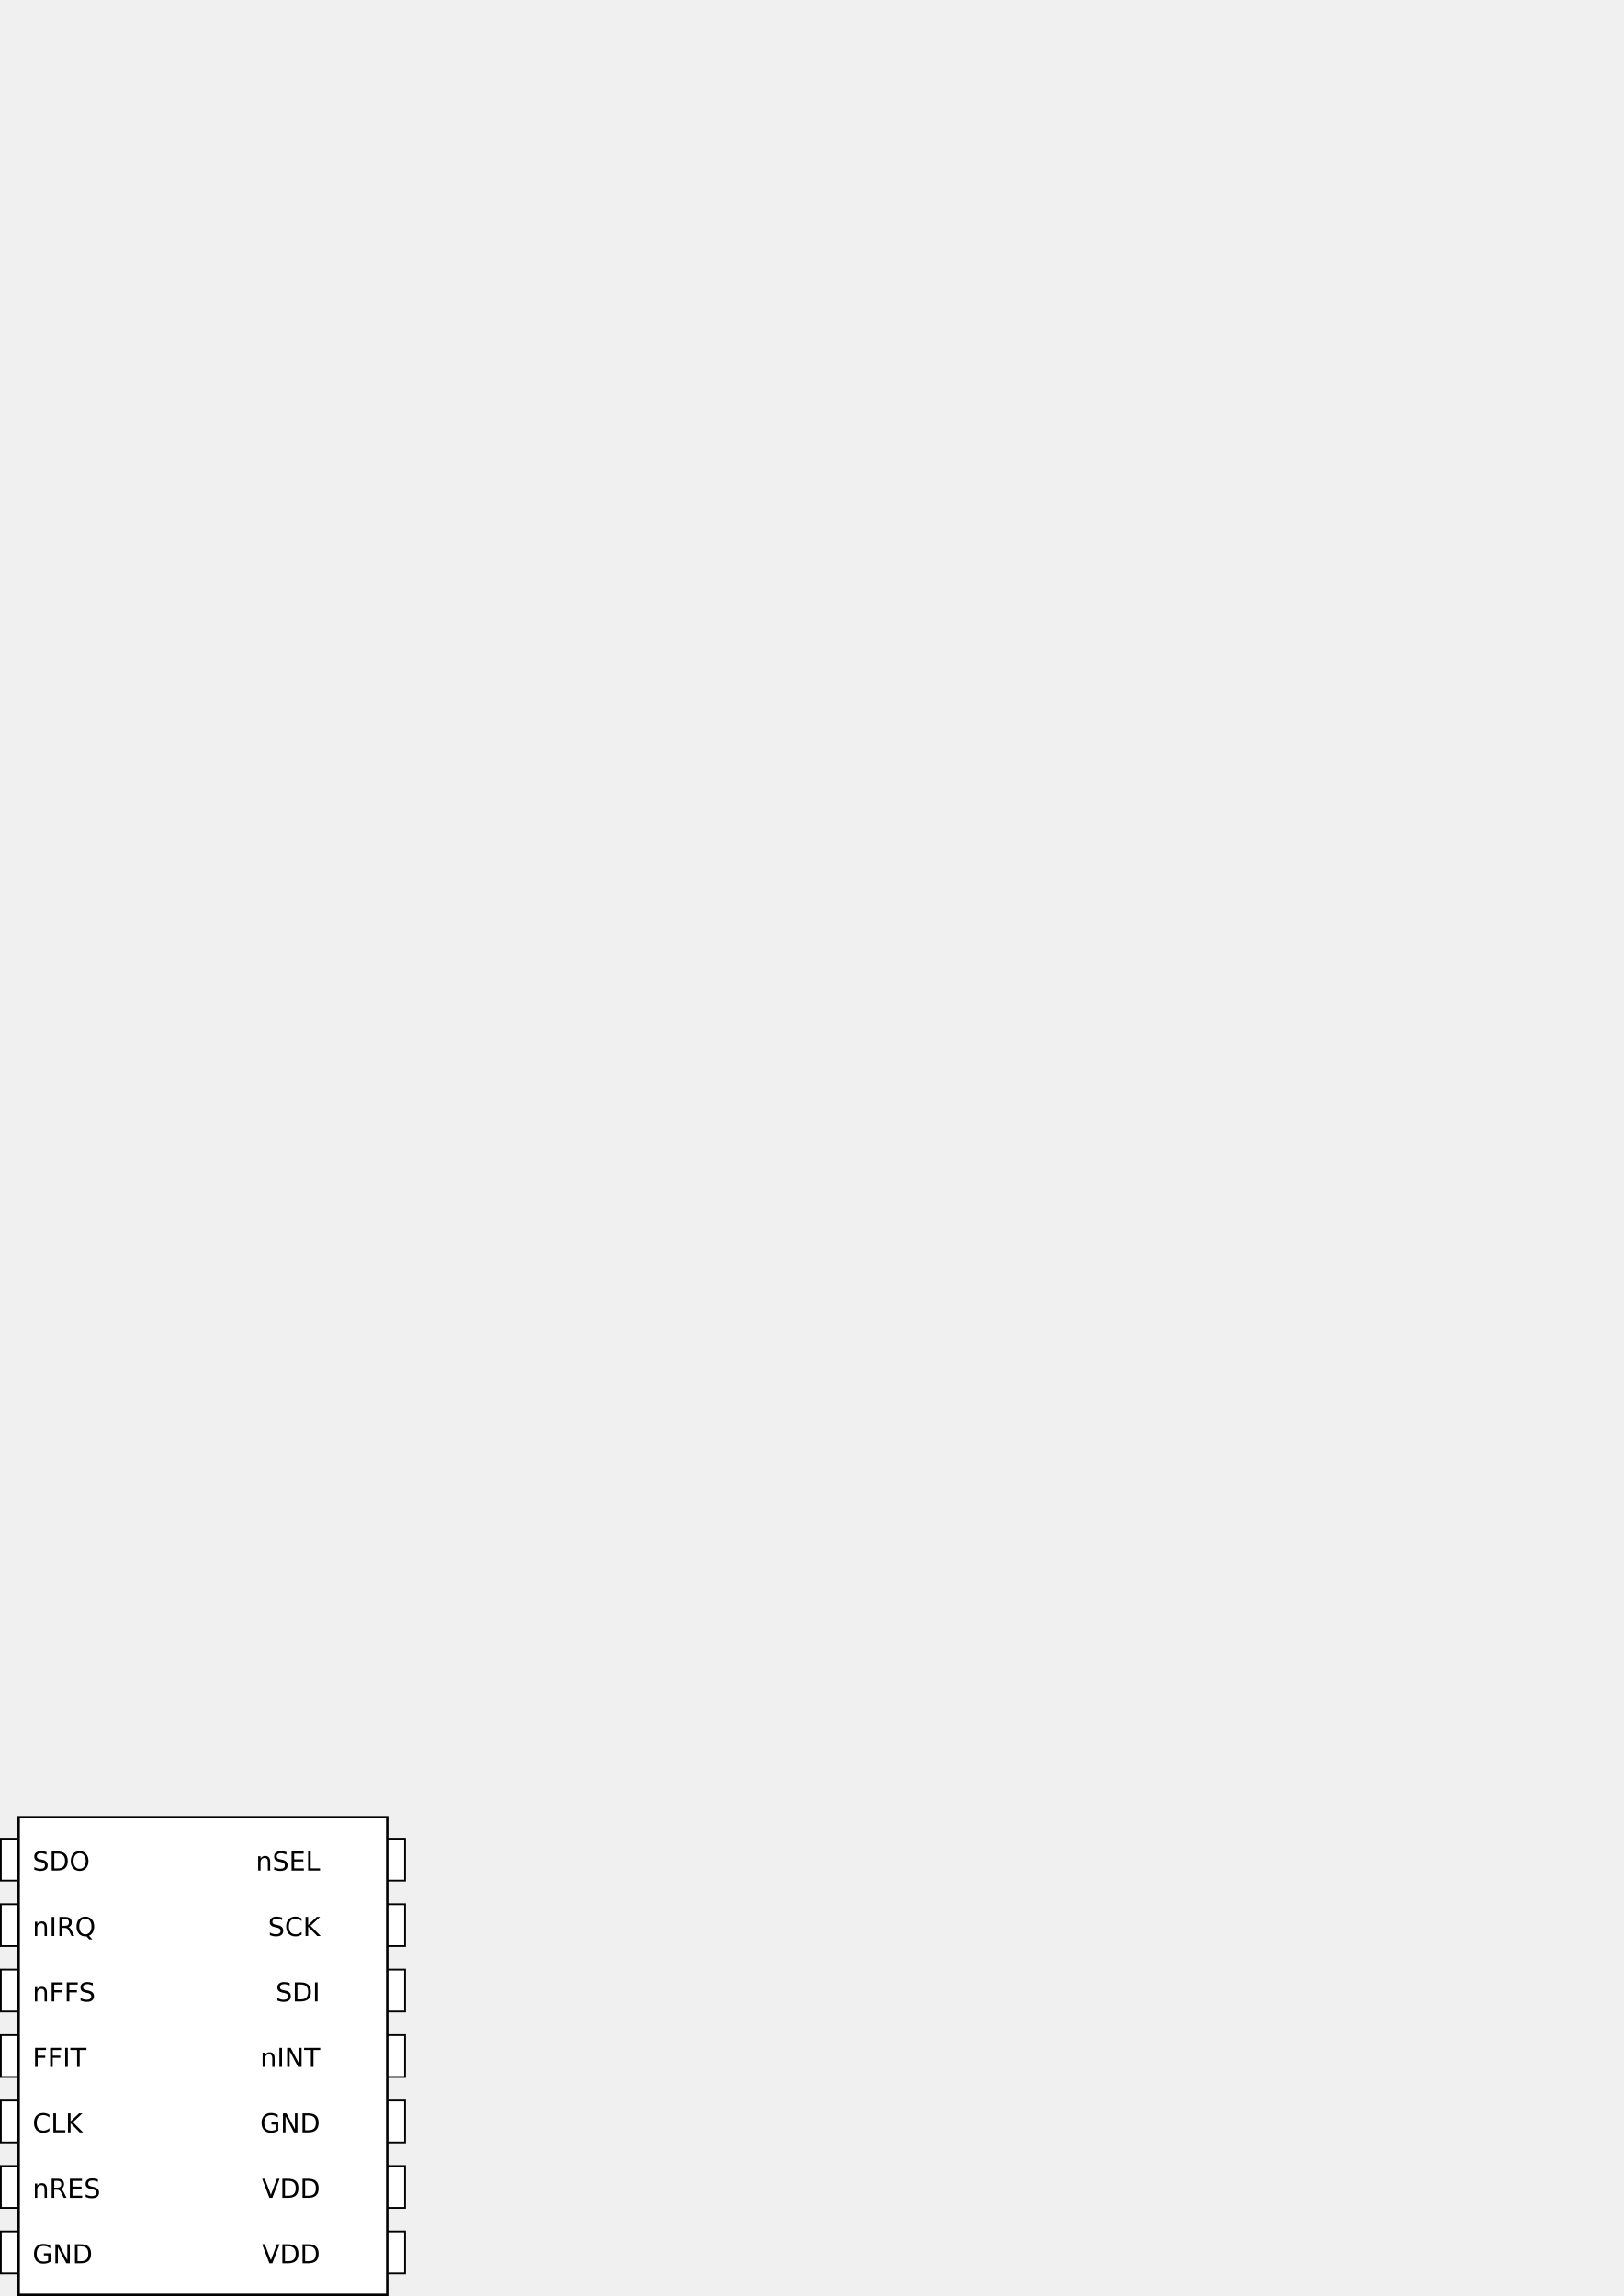
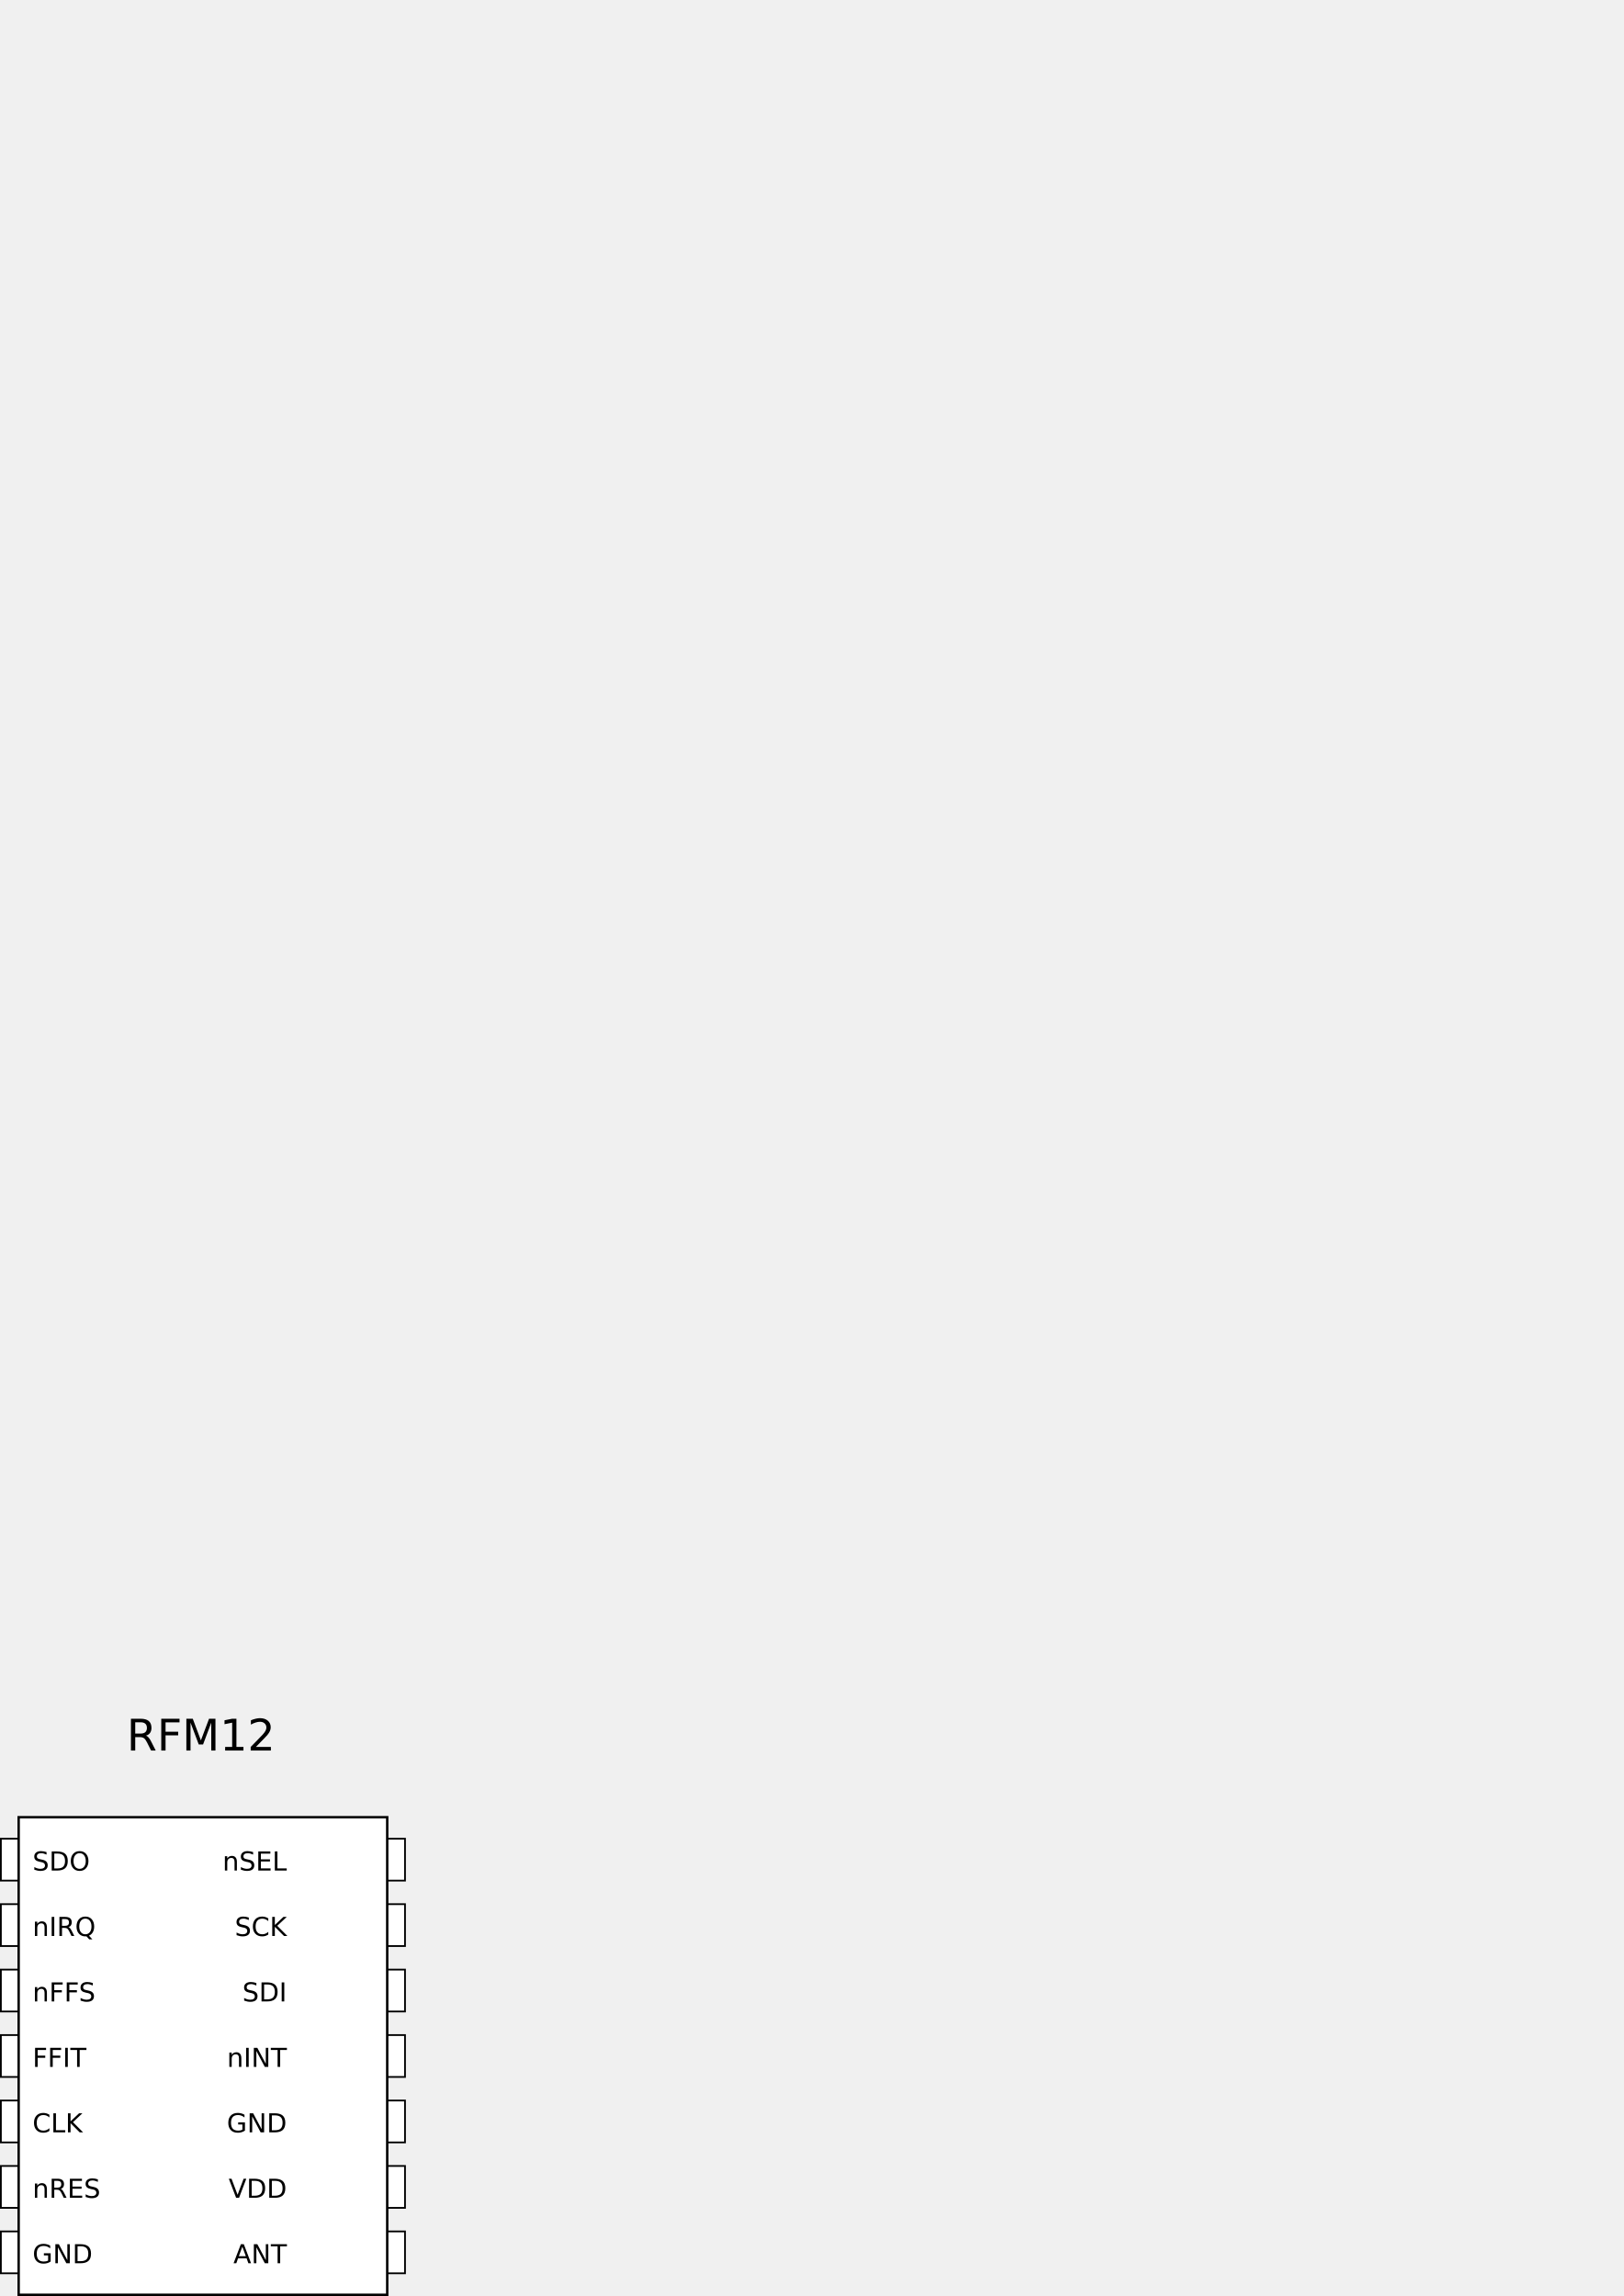
<svg xmlns="http://www.w3.org/2000/svg" width="744.094" height="1052.362" id="svg5290" version="1.1">
  <defs id="defs5292">
    </defs>
  <g id="layer1">
-     <g id="g6013">
-       <g transform="translate(-2,2.8610229e-6)" id="g5419">
-         <rect style="fill:#ffffff;fill-opacity:1;stroke:#000000;stroke-width:0.801;stroke-miterlimit:4;stroke-opacity:1;stroke-dasharray:none" id="rect5302" width="9.199" height="19.199" x="2.4" y="932.763" />
-         <rect style="fill:#ffffff;fill-opacity:1;stroke:#000000;stroke-width:0.801;stroke-miterlimit:4;stroke-opacity:1;stroke-dasharray:none" id="rect5302-4" width="9.199" height="19.199" x="2.4" y="902.763" />
-         <rect style="fill:#ffffff;fill-opacity:1;stroke:#000000;stroke-width:0.801;stroke-miterlimit:4;stroke-opacity:1;stroke-dasharray:none" id="rect5302-3" width="9.199" height="19.199" x="2.4" y="872.763" />
-         <rect style="fill:#ffffff;fill-opacity:1;stroke:#000000;stroke-width:0.801;stroke-miterlimit:4;stroke-opacity:1;stroke-dasharray:none" id="rect5302-4-1" width="9.199" height="19.199" x="2.4" y="842.763" />
-         <rect style="fill:#ffffff;fill-opacity:1;stroke:#000000;stroke-width:0.801;stroke-miterlimit:4;stroke-opacity:1;stroke-dasharray:none" id="rect5302-49" width="9.199" height="19.199" x="2.4" y="1022.763" />
-         <rect style="fill:#ffffff;fill-opacity:1;stroke:#000000;stroke-width:0.801;stroke-miterlimit:4;stroke-opacity:1;stroke-dasharray:none" id="rect5302-4-2" width="9.199" height="19.199" x="2.4" y="992.763" />
-         <rect style="fill:#ffffff;fill-opacity:1;stroke:#000000;stroke-width:0.801;stroke-miterlimit:4;stroke-opacity:1;stroke-dasharray:none" id="rect5302-3-0" width="9.199" height="19.199" x="2.4" y="962.763" />
-         <rect style="fill:#ffffff;fill-opacity:1;stroke:#000000;stroke-width:0.801;stroke-miterlimit:4;stroke-opacity:1;stroke-dasharray:none" id="rect5302-6" width="9.199" height="19.199" x="178.4" y="932.763" />
-         <rect style="fill:#ffffff;fill-opacity:1;stroke:#000000;stroke-width:0.801;stroke-miterlimit:4;stroke-opacity:1;stroke-dasharray:none" id="rect5302-4-8" width="9.199" height="19.199" x="178.4" y="902.763" />
-         <rect style="fill:#ffffff;fill-opacity:1;stroke:#000000;stroke-width:0.801;stroke-miterlimit:4;stroke-opacity:1;stroke-dasharray:none" id="rect5302-3-9" width="9.199" height="19.199" x="178.4" y="872.763" />
-         <rect style="fill:#ffffff;fill-opacity:1;stroke:#000000;stroke-width:0.801;stroke-miterlimit:4;stroke-opacity:1;stroke-dasharray:none" id="rect5302-4-1-2" width="9.199" height="19.199" x="178.4" y="842.763" />
-         <rect style="fill:#ffffff;fill-opacity:1;stroke:#000000;stroke-width:0.801;stroke-miterlimit:4;stroke-opacity:1;stroke-dasharray:none" id="rect5302-49-6" width="9.199" height="19.199" x="178.4" y="1022.763" />
-         <rect style="fill:#ffffff;fill-opacity:1;stroke:#000000;stroke-width:0.801;stroke-miterlimit:4;stroke-opacity:1;stroke-dasharray:none" id="rect5302-4-2-6" width="9.199" height="19.199" x="178.4" y="992.763" />
-         <rect style="fill:#ffffff;fill-opacity:1;stroke:#000000;stroke-width:0.801;stroke-miterlimit:4;stroke-opacity:1;stroke-dasharray:none" id="rect5302-3-0-4" width="9.199" height="19.199" x="178.4" y="962.763" />
-         <rect style="fill:#ffffff;fill-opacity:1;stroke:#000000;stroke-width:1.1;stroke-miterlimit:4;stroke-opacity:1;stroke-dasharray:none" id="rect5300" width="168.9" height="218.9" x="10.55" y="832.912" />
+     <g id="g5973">
+       <g id="g5924">
+         <g id="g6013">
+           <g transform="translate(-2,2.8610229e-6)" id="g5419">
+             <rect style="fill:#ffffff;fill-opacity:1;stroke:#000000;stroke-width:0.801;stroke-miterlimit:4;stroke-opacity:1;stroke-dasharray:none" id="rect5302" width="9.199" height="19.199" x="2.4" y="932.763" />
+             <rect style="fill:#ffffff;fill-opacity:1;stroke:#000000;stroke-width:0.801;stroke-miterlimit:4;stroke-opacity:1;stroke-dasharray:none" id="rect5302-4" width="9.199" height="19.199" x="2.4" y="902.763" />
+             <rect style="fill:#ffffff;fill-opacity:1;stroke:#000000;stroke-width:0.801;stroke-miterlimit:4;stroke-opacity:1;stroke-dasharray:none" id="rect5302-3" width="9.199" height="19.199" x="2.4" y="872.763" />
+             <rect style="fill:#ffffff;fill-opacity:1;stroke:#000000;stroke-width:0.801;stroke-miterlimit:4;stroke-opacity:1;stroke-dasharray:none" id="rect5302-4-1" width="9.199" height="19.199" x="2.4" y="842.763" />
+             <rect style="fill:#ffffff;fill-opacity:1;stroke:#000000;stroke-width:0.801;stroke-miterlimit:4;stroke-opacity:1;stroke-dasharray:none" id="rect5302-49" width="9.199" height="19.199" x="2.4" y="1022.763" />
+             <rect style="fill:#ffffff;fill-opacity:1;stroke:#000000;stroke-width:0.801;stroke-miterlimit:4;stroke-opacity:1;stroke-dasharray:none" id="rect5302-4-2" width="9.199" height="19.199" x="2.4" y="992.763" />
+             <rect style="fill:#ffffff;fill-opacity:1;stroke:#000000;stroke-width:0.801;stroke-miterlimit:4;stroke-opacity:1;stroke-dasharray:none" id="rect5302-3-0" width="9.199" height="19.199" x="2.4" y="962.763" />
+             <rect style="fill:#ffffff;fill-opacity:1;stroke:#000000;stroke-width:0.801;stroke-miterlimit:4;stroke-opacity:1;stroke-dasharray:none" id="rect5302-6" width="9.199" height="19.199" x="178.4" y="932.763" />
+             <rect style="fill:#ffffff;fill-opacity:1;stroke:#000000;stroke-width:0.801;stroke-miterlimit:4;stroke-opacity:1;stroke-dasharray:none" id="rect5302-4-8" width="9.199" height="19.199" x="178.4" y="902.763" />
+             <rect style="fill:#ffffff;fill-opacity:1;stroke:#000000;stroke-width:0.801;stroke-miterlimit:4;stroke-opacity:1;stroke-dasharray:none" id="rect5302-3-9" width="9.199" height="19.199" x="178.4" y="872.763" />
+             <rect style="fill:#ffffff;fill-opacity:1;stroke:#000000;stroke-width:0.801;stroke-miterlimit:4;stroke-opacity:1;stroke-dasharray:none" id="rect5302-4-1-2" width="9.199" height="19.199" x="178.4" y="842.763" />
+             <rect style="fill:#ffffff;fill-opacity:1;stroke:#000000;stroke-width:0.801;stroke-miterlimit:4;stroke-opacity:1;stroke-dasharray:none" id="rect5302-49-6" width="9.199" height="19.199" x="178.4" y="1022.763" />
+             <rect style="fill:#ffffff;fill-opacity:1;stroke:#000000;stroke-width:0.801;stroke-miterlimit:4;stroke-opacity:1;stroke-dasharray:none" id="rect5302-4-2-6" width="9.199" height="19.199" x="178.4" y="992.763" />
+             <rect style="fill:#ffffff;fill-opacity:1;stroke:#000000;stroke-width:0.801;stroke-miterlimit:4;stroke-opacity:1;stroke-dasharray:none" id="rect5302-3-0-4" width="9.199" height="19.199" x="178.4" y="962.763" />
+             <rect style="fill:#ffffff;fill-opacity:1;stroke:#000000;stroke-width:1.1;stroke-miterlimit:4;stroke-opacity:1;stroke-dasharray:none" id="rect5300" width="168.9" height="218.9" x="10.55" y="832.912" />
+           </g>
+           <text id="text5436" y="1007.362" x="173.418" style="font-size:12px;font-style:normal;font-weight:normal;text-align:end;text-anchor:end;fill:#000000;fill-opacity:1;stroke:none;font-family:Bitstream Vera Sans;-inkscape-font-specification:Bitstream Vera Sans" xml:space="preserve">
+             <tspan y="1007.362" x="173.418" id="tspan5438">VDD</tspan>
+           </text>
+           <text id="text5436-9" y="977.362" x="173.418" style="font-size:12px;font-style:normal;font-weight:normal;text-align:end;text-anchor:end;fill:#000000;fill-opacity:1;stroke:none;font-family:Bitstream Vera Sans;-inkscape-font-specification:Bitstream Vera Sans" xml:space="preserve">
+             <tspan y="977.362" x="173.418" id="tspan5438-5">GND</tspan>
+           </text>
+           <text id="text5436-0" y="947.362" x="173.418" style="font-size:12px;font-style:normal;font-weight:normal;text-align:end;text-anchor:end;fill:#000000;fill-opacity:1;stroke:none;font-family:Bitstream Vera Sans;-inkscape-font-specification:Bitstream Vera Sans" xml:space="preserve">
+             <tspan y="947.362" x="173.418" id="tspan5438-4">nINT</tspan>
+           </text>
+           <text id="text5436-9-8" y="917.362" x="173.418" style="font-size:12px;font-style:normal;font-weight:normal;text-align:end;text-anchor:end;fill:#000000;fill-opacity:1;stroke:none;font-family:Bitstream Vera Sans;-inkscape-font-specification:Bitstream Vera Sans" xml:space="preserve">
+             <tspan y="917.362" x="173.418" id="tspan5438-5-7">SDI</tspan>
+           </text>
+           <text id="text5436-7" y="887.362" x="173.418" style="font-size:12px;font-style:normal;font-weight:normal;text-align:end;text-anchor:end;fill:#000000;fill-opacity:1;stroke:none;font-family:Bitstream Vera Sans;-inkscape-font-specification:Bitstream Vera Sans" xml:space="preserve">
+             <tspan y="887.362" x="173.418" id="tspan5438-2">SCK</tspan>
+           </text>
+           <text id="text5436-9-7" y="857.362" x="173.418" style="font-size:12px;font-style:normal;font-weight:normal;text-align:end;text-anchor:end;fill:#000000;fill-opacity:1;stroke:none;font-family:Bitstream Vera Sans;-inkscape-font-specification:Bitstream Vera Sans" xml:space="preserve">
+             <tspan y="857.362" x="173.418" id="tspan5438-5-2">nSEL</tspan>
+           </text>
+           <text id="text5436-2" y="1037.362" x="173.418" style="font-size:12px;font-style:normal;font-weight:normal;text-align:end;text-anchor:end;fill:#000000;fill-opacity:1;stroke:none;font-family:Bitstream Vera Sans;-inkscape-font-specification:Bitstream Vera Sans" xml:space="preserve">
+             <tspan y="1037.362" x="173.418" id="tspan5438-6">ANT</tspan>
+           </text>
+           <text id="text5436-1" y="1007.362" x="14.906" style="font-size:12px;font-style:normal;font-weight:normal;fill:#000000;fill-opacity:1;stroke:none;font-family:Bitstream Vera Sans;-inkscape-font-specification:Bitstream Vera Sans" xml:space="preserve">
+             <tspan y="1007.362" x="14.906" id="tspan5438-0">nRES</tspan>
+           </text>
+           <text id="text5436-9-6" y="977.362" x="14.906" style="font-size:12px;font-style:normal;font-weight:normal;fill:#000000;fill-opacity:1;stroke:none;font-family:Bitstream Vera Sans;-inkscape-font-specification:Bitstream Vera Sans" xml:space="preserve">
+             <tspan y="977.362" x="14.906" id="tspan5438-5-1">CLK</tspan>
+           </text>
+           <text id="text5436-0-5" y="947.362" x="14.906" style="font-size:12px;font-style:normal;font-weight:normal;fill:#000000;fill-opacity:1;stroke:none;font-family:Bitstream Vera Sans;-inkscape-font-specification:Bitstream Vera Sans" xml:space="preserve">
+             <tspan y="947.362" x="14.906" id="tspan5438-4-9">FFIT</tspan>
+           </text>
+           <text id="text5436-9-8-4" y="917.362" x="14.906" style="font-size:12px;font-style:normal;font-weight:normal;fill:#000000;fill-opacity:1;stroke:none;font-family:Bitstream Vera Sans;-inkscape-font-specification:Bitstream Vera Sans" xml:space="preserve">
+             <tspan y="917.362" x="14.906" id="tspan5438-5-7-9">nFFS</tspan>
+           </text>
+           <text id="text5436-7-0" y="887.362" x="14.906" style="font-size:12px;font-style:normal;font-weight:normal;fill:#000000;fill-opacity:1;stroke:none;font-family:Bitstream Vera Sans;-inkscape-font-specification:Bitstream Vera Sans" xml:space="preserve">
+             <tspan y="887.362" x="14.906" id="tspan5438-2-9">nIRQ</tspan>
+           </text>
+           <text id="text5436-9-7-1" y="857.362" x="14.906" style="font-size:12px;font-style:normal;font-weight:normal;fill:#000000;fill-opacity:1;stroke:none;font-family:Bitstream Vera Sans;-inkscape-font-specification:Bitstream Vera Sans" xml:space="preserve">
+             <tspan y="857.362" x="14.906" id="tspan5438-5-2-7">SDO</tspan>
+           </text>
+           <text id="text5436-2-7" y="1037.362" x="14.906" style="font-size:12px;font-style:normal;font-weight:normal;fill:#000000;fill-opacity:1;stroke:none;font-family:Bitstream Vera Sans;-inkscape-font-specification:Bitstream Vera Sans" xml:space="preserve">
+             <tspan y="1037.362" x="14.906" id="tspan5438-6-1">GND</tspan>
+           </text>
+         </g>
+         <text xml:space="preserve" style="font-size:12px;font-style:normal;font-weight:normal;fill:#000000;fill-opacity:1;stroke:none;font-family:Bitstream Vera Sans;-inkscape-font-specification:Bitstream Vera Sans" x="58.037" y="802.362" id="text5920">
+           <tspan id="tspan5922" x="58.037" y="802.362" style="font-size:20px">RFM12</tspan>
+         </text>
      </g>
-       <text id="text5436" y="1007.362" x="173.418" style="font-size:12px;font-style:normal;font-weight:normal;text-align:end;text-anchor:end;fill:#000000;fill-opacity:1;stroke:none;font-family:Bitstream Vera Sans;-inkscape-font-specification:Bitstream Vera Sans" xml:space="preserve">
-         <tspan y="1007.362" x="173.418" id="tspan5438">VDD</tspan>
-       </text>
-       <text id="text5436-9" y="977.362" x="173.418" style="font-size:12px;font-style:normal;font-weight:normal;text-align:end;text-anchor:end;fill:#000000;fill-opacity:1;stroke:none;font-family:Bitstream Vera Sans;-inkscape-font-specification:Bitstream Vera Sans" xml:space="preserve">
-         <tspan y="977.362" x="173.418" id="tspan5438-5">GND</tspan>
-       </text>
-       <text id="text5436-0" y="947.362" x="173.418" style="font-size:12px;font-style:normal;font-weight:normal;text-align:end;text-anchor:end;fill:#000000;fill-opacity:1;stroke:none;font-family:Bitstream Vera Sans;-inkscape-font-specification:Bitstream Vera Sans" xml:space="preserve">
-         <tspan y="947.362" x="173.418" id="tspan5438-4">nINT</tspan>
-       </text>
-       <text id="text5436-9-8" y="917.362" x="173.418" style="font-size:12px;font-style:normal;font-weight:normal;text-align:end;text-anchor:end;fill:#000000;fill-opacity:1;stroke:none;font-family:Bitstream Vera Sans;-inkscape-font-specification:Bitstream Vera Sans" xml:space="preserve">
-         <tspan y="917.362" x="173.418" id="tspan5438-5-7">SDI</tspan>
-       </text>
-       <text id="text5436-7" y="887.362" x="173.418" style="font-size:12px;font-style:normal;font-weight:normal;text-align:end;text-anchor:end;fill:#000000;fill-opacity:1;stroke:none;font-family:Bitstream Vera Sans;-inkscape-font-specification:Bitstream Vera Sans" xml:space="preserve">
-         <tspan y="887.362" x="173.418" id="tspan5438-2">SCK</tspan>
-       </text>
-       <text id="text5436-9-7" y="857.362" x="173.418" style="font-size:12px;font-style:normal;font-weight:normal;text-align:end;text-anchor:end;fill:#000000;fill-opacity:1;stroke:none;font-family:Bitstream Vera Sans;-inkscape-font-specification:Bitstream Vera Sans" xml:space="preserve">
-         <tspan y="857.362" x="173.418" id="tspan5438-5-2">nSEL</tspan>
-       </text>
-       <text id="text5436-2" y="1037.362" x="173.418" style="font-size:12px;font-style:normal;font-weight:normal;text-align:end;text-anchor:end;fill:#000000;fill-opacity:1;stroke:none;font-family:Bitstream Vera Sans;-inkscape-font-specification:Bitstream Vera Sans" xml:space="preserve">
-         <tspan y="1037.362" x="173.418" id="tspan5438-6">VDD</tspan>
-       </text>
-       <text id="text5436-1" y="1007.362" x="14.906" style="font-size:12px;font-style:normal;font-weight:normal;fill:#000000;fill-opacity:1;stroke:none;font-family:Bitstream Vera Sans;-inkscape-font-specification:Bitstream Vera Sans" xml:space="preserve">
-         <tspan y="1007.362" x="14.906" id="tspan5438-0">nRES</tspan>
-       </text>
-       <text id="text5436-9-6" y="977.362" x="14.906" style="font-size:12px;font-style:normal;font-weight:normal;fill:#000000;fill-opacity:1;stroke:none;font-family:Bitstream Vera Sans;-inkscape-font-specification:Bitstream Vera Sans" xml:space="preserve">
-         <tspan y="977.362" x="14.906" id="tspan5438-5-1">CLK</tspan>
-       </text>
-       <text id="text5436-0-5" y="947.362" x="14.906" style="font-size:12px;font-style:normal;font-weight:normal;fill:#000000;fill-opacity:1;stroke:none;font-family:Bitstream Vera Sans;-inkscape-font-specification:Bitstream Vera Sans" xml:space="preserve">
-         <tspan y="947.362" x="14.906" id="tspan5438-4-9">FFIT</tspan>
-       </text>
-       <text id="text5436-9-8-4" y="917.362" x="14.906" style="font-size:12px;font-style:normal;font-weight:normal;fill:#000000;fill-opacity:1;stroke:none;font-family:Bitstream Vera Sans;-inkscape-font-specification:Bitstream Vera Sans" xml:space="preserve">
-         <tspan y="917.362" x="14.906" id="tspan5438-5-7-9">nFFS</tspan>
-       </text>
-       <text id="text5436-7-0" y="887.362" x="14.906" style="font-size:12px;font-style:normal;font-weight:normal;fill:#000000;fill-opacity:1;stroke:none;font-family:Bitstream Vera Sans;-inkscape-font-specification:Bitstream Vera Sans" xml:space="preserve">
-         <tspan y="887.362" x="14.906" id="tspan5438-2-9">nIRQ</tspan>
-       </text>
-       <text id="text5436-9-7-1" y="857.362" x="14.906" style="font-size:12px;font-style:normal;font-weight:normal;fill:#000000;fill-opacity:1;stroke:none;font-family:Bitstream Vera Sans;-inkscape-font-specification:Bitstream Vera Sans" xml:space="preserve">
-         <tspan y="857.362" x="14.906" id="tspan5438-5-2-7">SDO</tspan>
-       </text>
-       <text id="text5436-2-7" y="1037.362" x="14.906" style="font-size:12px;font-style:normal;font-weight:normal;fill:#000000;fill-opacity:1;stroke:none;font-family:Bitstream Vera Sans;-inkscape-font-specification:Bitstream Vera Sans" xml:space="preserve">
-         <tspan y="1037.362" x="14.906" id="tspan5438-6-1">GND</tspan>
-       </text>
    </g>
  </g>
</svg>
